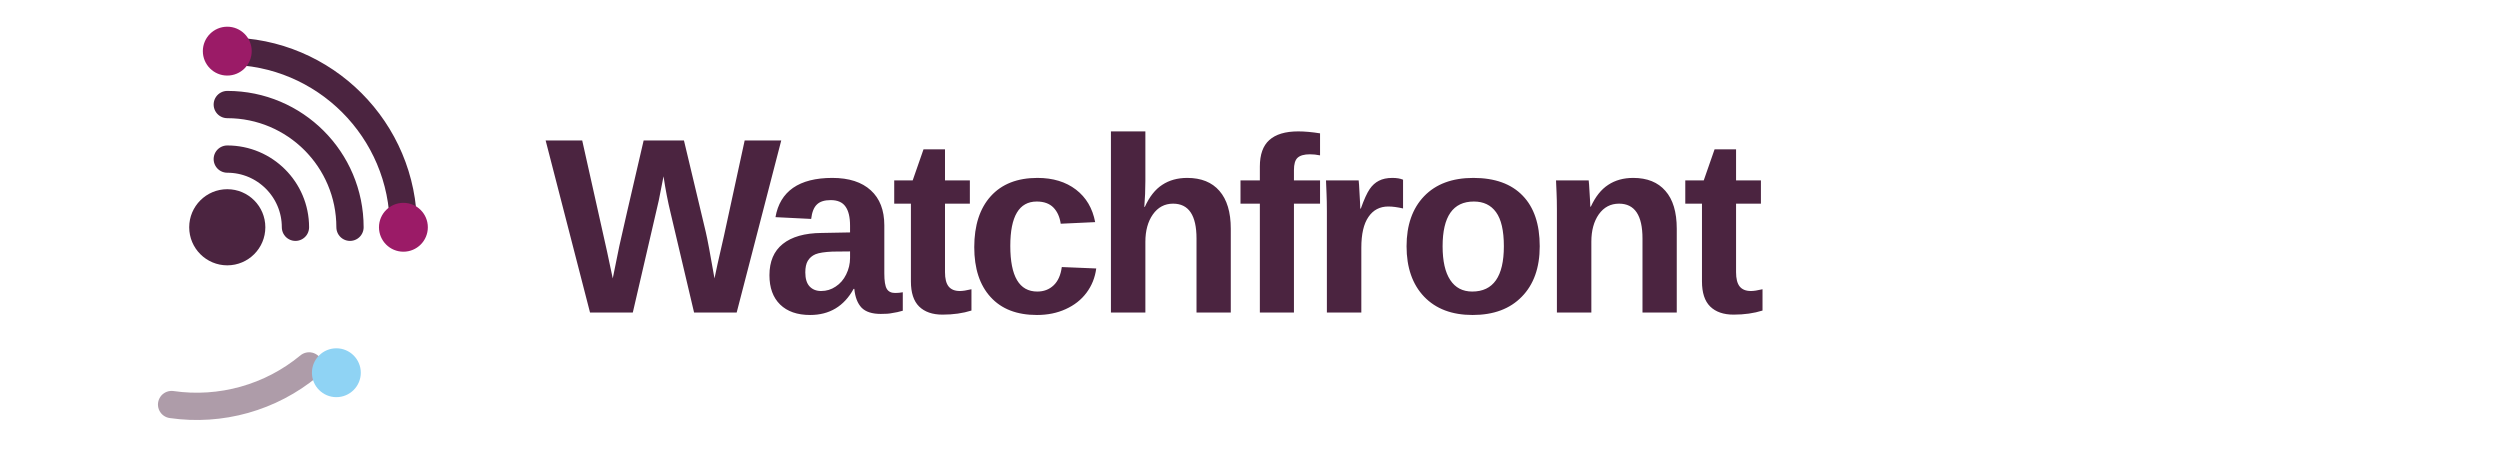
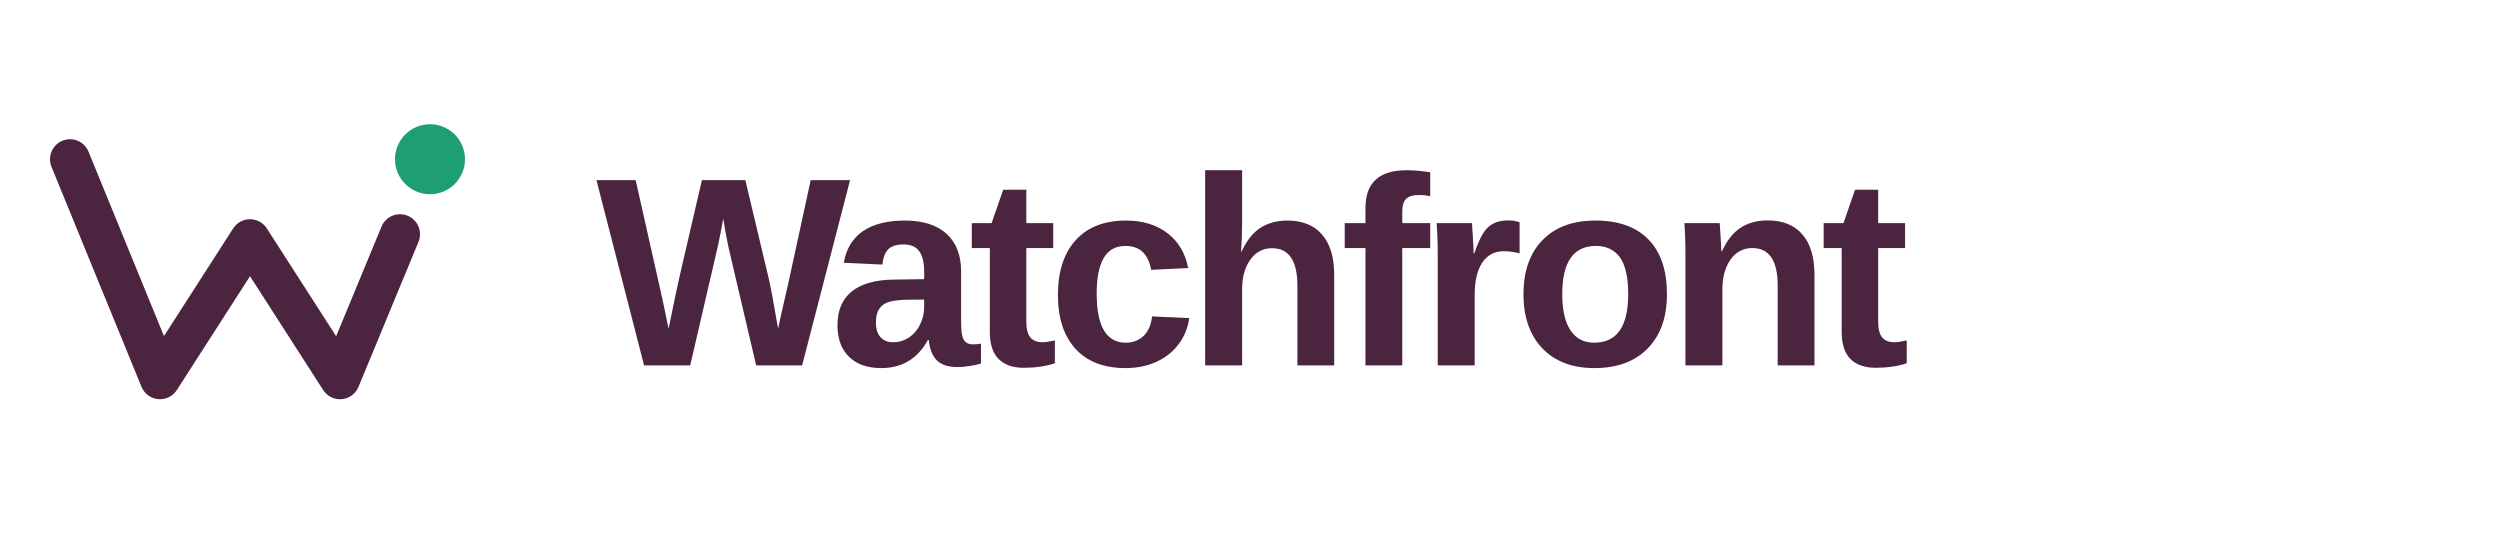
- <svg xmlns="http://www.w3.org/2000/svg" viewBox="0 0 220 40" fill="none" role="img" aria-label="Watchfront">
-   <g transform="translate(2,2)">
-     <path d="M18 2.5a15.5 15.5 0 0 1 15.5 15.5" stroke="#4b2440" stroke-width="2.4" stroke-linecap="round" />
-     <path d="M18 7.2a10.8 10.8 0 0 1 10.8 10.8" stroke="#4b2440" stroke-width="2.4" stroke-linecap="round" />
-     <path d="M18 12a6 6 0 0 1 6 6" stroke="#4b2440" stroke-width="2.4" stroke-linecap="round" />
-     <path d="M25.2 30.2a15.5 15.5 0 0 1-12.1 3.4" stroke="#4b2440" stroke-width="2.4" stroke-linecap="round" opacity="0.45" />
-     <circle cx="18" cy="2.5" r="2.15" fill="#9b1b67" />
-     <circle cx="33.5" cy="18" r="2.15" fill="#9b1b67" />
-     <circle cx="27.6" cy="30.8" r="2.15" fill="#8fd3f4" />
-     <circle cx="18" cy="18" r="3.35" fill="#4b2440" />
+ <svg xmlns="http://www.w3.org/2000/svg" viewBox="0 0 260 56" fill="none" role="img" aria-label="Watchfront">
+   <g transform="translate(0 2) scale(0.52)">
+     <polyline points="14,28 32,72 50,44 68,72 80,43" stroke="#4b2440" stroke-width="8" stroke-linecap="round" stroke-linejoin="round" />
+     <circle cx="86" cy="28" r="7" fill="#1D9E75" />
  </g>
-   <text x="48" y="27.5" font-family="Syne, Arial Black, Arial, Helvetica, sans-serif" font-size="22" font-weight="700" letter-spacing="-0.04em" fill="#4b2440">Watchfront</text>
+   <text x="62" y="38" font-family="Syne, Arial Black, Arial, Helvetica, sans-serif" font-size="28" font-weight="800" letter-spacing="-0.04em" fill="#4b2440">Watchfront</text>
</svg>
